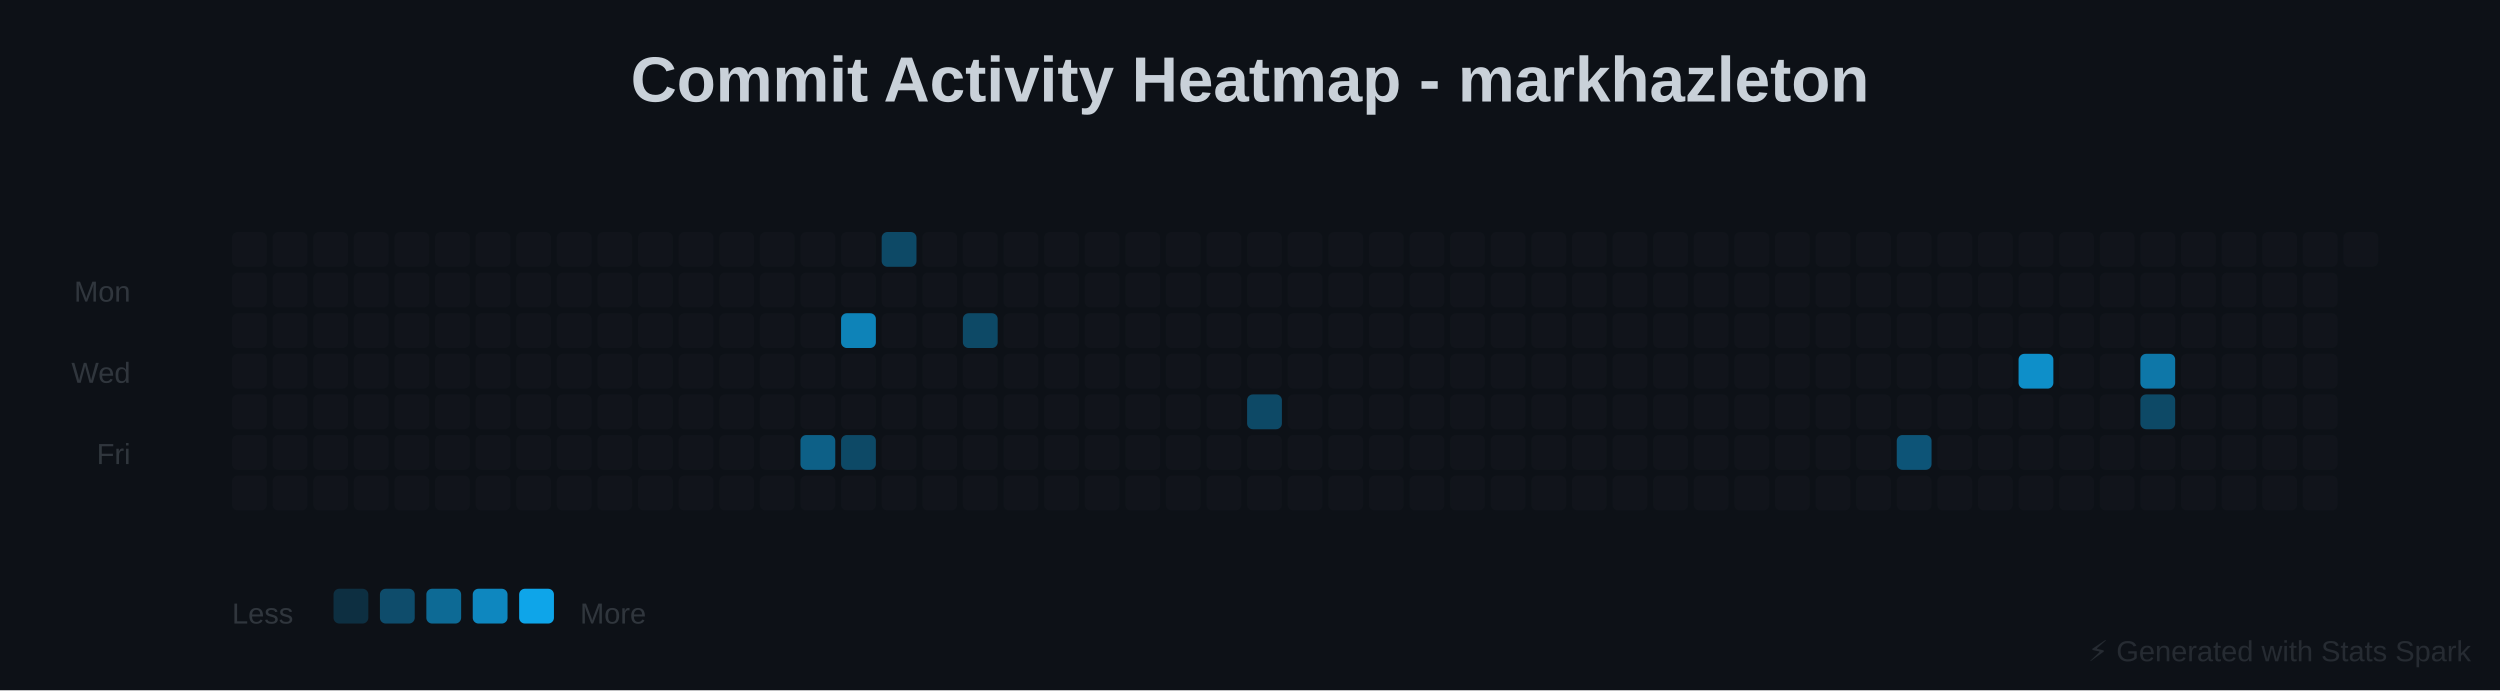
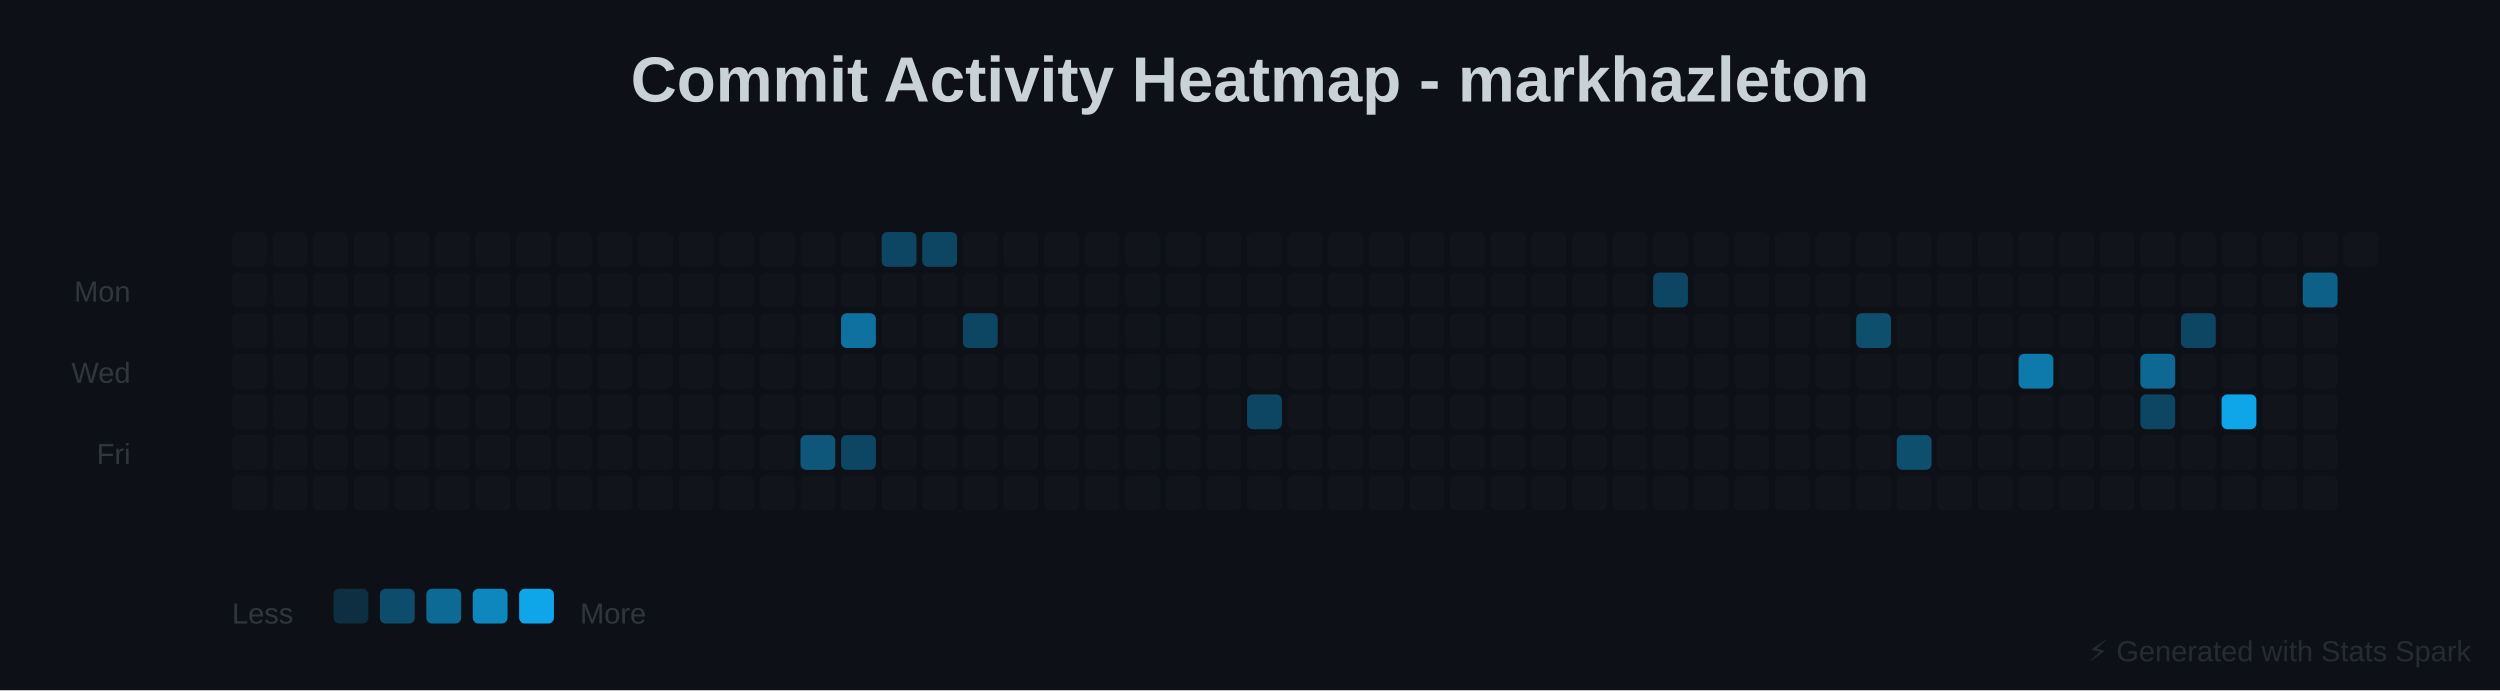
<svg xmlns="http://www.w3.org/2000/svg" baseProfile="full" height="238" version="1.1" width="862">
  <defs />
  <rect fill="#0D1117" height="238" width="862" x="0" y="0" />
  <text fill="#C9D1D9" font-family="Arial, sans-serif" font-size="22px" font-weight="bold" text-anchor="middle" x="431" y="35">Commit Activity Heatmap - markhazleton</text>
  <text fill="#30363D" font-family="Arial, sans-serif" font-size="10px" text-anchor="end" x="45" y="104">Mon</text>
  <text fill="#30363D" font-family="Arial, sans-serif" font-size="10px" text-anchor="end" x="45" y="132">Wed</text>
  <text fill="#30363D" font-family="Arial, sans-serif" font-size="10px" text-anchor="end" x="45" y="160">Fri</text>
  <rect fill="#30363D" height="12" opacity="0.1" rx="2" width="12" x="80" y="80" />
  <rect fill="#30363D" height="12" opacity="0.1" rx="2" width="12" x="80" y="94" />
  <rect fill="#30363D" height="12" opacity="0.1" rx="2" width="12" x="80" y="108" />
  <rect fill="#30363D" height="12" opacity="0.1" rx="2" width="12" x="80" y="122" />
  <rect fill="#30363D" height="12" opacity="0.1" rx="2" width="12" x="80" y="136" />
  <rect fill="#30363D" height="12" opacity="0.1" rx="2" width="12" x="80" y="150" />
  <rect fill="#30363D" height="12" opacity="0.1" rx="2" width="12" x="80" y="164" />
  <rect fill="#30363D" height="12" opacity="0.1" rx="2" width="12" x="94" y="80" />
  <rect fill="#30363D" height="12" opacity="0.1" rx="2" width="12" x="94" y="94" />
  <rect fill="#30363D" height="12" opacity="0.1" rx="2" width="12" x="94" y="108" />
  <rect fill="#30363D" height="12" opacity="0.1" rx="2" width="12" x="94" y="122" />
  <rect fill="#30363D" height="12" opacity="0.1" rx="2" width="12" x="94" y="136" />
  <rect fill="#30363D" height="12" opacity="0.1" rx="2" width="12" x="94" y="150" />
  <rect fill="#30363D" height="12" opacity="0.1" rx="2" width="12" x="94" y="164" />
  <rect fill="#30363D" height="12" opacity="0.1" rx="2" width="12" x="108" y="80" />
  <rect fill="#30363D" height="12" opacity="0.1" rx="2" width="12" x="108" y="94" />
  <rect fill="#30363D" height="12" opacity="0.1" rx="2" width="12" x="108" y="108" />
  <rect fill="#30363D" height="12" opacity="0.1" rx="2" width="12" x="108" y="122" />
  <rect fill="#30363D" height="12" opacity="0.1" rx="2" width="12" x="108" y="136" />
  <rect fill="#30363D" height="12" opacity="0.1" rx="2" width="12" x="108" y="150" />
  <rect fill="#30363D" height="12" opacity="0.1" rx="2" width="12" x="108" y="164" />
  <rect fill="#30363D" height="12" opacity="0.1" rx="2" width="12" x="122" y="80" />
  <rect fill="#30363D" height="12" opacity="0.1" rx="2" width="12" x="122" y="94" />
  <rect fill="#30363D" height="12" opacity="0.1" rx="2" width="12" x="122" y="108" />
  <rect fill="#30363D" height="12" opacity="0.1" rx="2" width="12" x="122" y="122" />
  <rect fill="#30363D" height="12" opacity="0.1" rx="2" width="12" x="122" y="136" />
  <rect fill="#30363D" height="12" opacity="0.1" rx="2" width="12" x="122" y="150" />
  <rect fill="#30363D" height="12" opacity="0.1" rx="2" width="12" x="122" y="164" />
  <rect fill="#30363D" height="12" opacity="0.1" rx="2" width="12" x="136" y="80" />
  <rect fill="#30363D" height="12" opacity="0.1" rx="2" width="12" x="136" y="94" />
  <rect fill="#30363D" height="12" opacity="0.1" rx="2" width="12" x="136" y="108" />
  <rect fill="#30363D" height="12" opacity="0.1" rx="2" width="12" x="136" y="122" />
  <rect fill="#30363D" height="12" opacity="0.1" rx="2" width="12" x="136" y="136" />
  <rect fill="#30363D" height="12" opacity="0.1" rx="2" width="12" x="136" y="150" />
  <rect fill="#30363D" height="12" opacity="0.1" rx="2" width="12" x="136" y="164" />
  <rect fill="#30363D" height="12" opacity="0.1" rx="2" width="12" x="150" y="80" />
  <rect fill="#30363D" height="12" opacity="0.1" rx="2" width="12" x="150" y="94" />
  <rect fill="#30363D" height="12" opacity="0.1" rx="2" width="12" x="150" y="108" />
  <rect fill="#30363D" height="12" opacity="0.1" rx="2" width="12" x="150" y="122" />
  <rect fill="#30363D" height="12" opacity="0.1" rx="2" width="12" x="150" y="136" />
  <rect fill="#30363D" height="12" opacity="0.1" rx="2" width="12" x="150" y="150" />
  <rect fill="#30363D" height="12" opacity="0.1" rx="2" width="12" x="150" y="164" />
  <rect fill="#30363D" height="12" opacity="0.1" rx="2" width="12" x="164" y="80" />
  <rect fill="#30363D" height="12" opacity="0.1" rx="2" width="12" x="164" y="94" />
  <rect fill="#30363D" height="12" opacity="0.1" rx="2" width="12" x="164" y="108" />
  <rect fill="#30363D" height="12" opacity="0.1" rx="2" width="12" x="164" y="122" />
  <rect fill="#30363D" height="12" opacity="0.1" rx="2" width="12" x="164" y="136" />
  <rect fill="#30363D" height="12" opacity="0.1" rx="2" width="12" x="164" y="150" />
  <rect fill="#30363D" height="12" opacity="0.1" rx="2" width="12" x="164" y="164" />
  <rect fill="#30363D" height="12" opacity="0.1" rx="2" width="12" x="178" y="80" />
  <rect fill="#30363D" height="12" opacity="0.1" rx="2" width="12" x="178" y="94" />
  <rect fill="#30363D" height="12" opacity="0.1" rx="2" width="12" x="178" y="108" />
  <rect fill="#30363D" height="12" opacity="0.1" rx="2" width="12" x="178" y="122" />
  <rect fill="#30363D" height="12" opacity="0.1" rx="2" width="12" x="178" y="136" />
  <rect fill="#30363D" height="12" opacity="0.1" rx="2" width="12" x="178" y="150" />
  <rect fill="#30363D" height="12" opacity="0.1" rx="2" width="12" x="178" y="164" />
  <rect fill="#30363D" height="12" opacity="0.1" rx="2" width="12" x="192" y="80" />
  <rect fill="#30363D" height="12" opacity="0.1" rx="2" width="12" x="192" y="94" />
  <rect fill="#30363D" height="12" opacity="0.1" rx="2" width="12" x="192" y="108" />
  <rect fill="#30363D" height="12" opacity="0.1" rx="2" width="12" x="192" y="122" />
  <rect fill="#30363D" height="12" opacity="0.1" rx="2" width="12" x="192" y="136" />
  <rect fill="#30363D" height="12" opacity="0.1" rx="2" width="12" x="192" y="150" />
  <rect fill="#30363D" height="12" opacity="0.1" rx="2" width="12" x="192" y="164" />
  <rect fill="#30363D" height="12" opacity="0.1" rx="2" width="12" x="206" y="80" />
  <rect fill="#30363D" height="12" opacity="0.1" rx="2" width="12" x="206" y="94" />
  <rect fill="#30363D" height="12" opacity="0.1" rx="2" width="12" x="206" y="108" />
  <rect fill="#30363D" height="12" opacity="0.1" rx="2" width="12" x="206" y="122" />
  <rect fill="#30363D" height="12" opacity="0.1" rx="2" width="12" x="206" y="136" />
  <rect fill="#30363D" height="12" opacity="0.1" rx="2" width="12" x="206" y="150" />
  <rect fill="#30363D" height="12" opacity="0.1" rx="2" width="12" x="206" y="164" />
  <rect fill="#30363D" height="12" opacity="0.1" rx="2" width="12" x="220" y="80" />
  <rect fill="#30363D" height="12" opacity="0.1" rx="2" width="12" x="220" y="94" />
  <rect fill="#30363D" height="12" opacity="0.1" rx="2" width="12" x="220" y="108" />
  <rect fill="#30363D" height="12" opacity="0.1" rx="2" width="12" x="220" y="122" />
  <rect fill="#30363D" height="12" opacity="0.1" rx="2" width="12" x="220" y="136" />
  <rect fill="#30363D" height="12" opacity="0.1" rx="2" width="12" x="220" y="150" />
  <rect fill="#30363D" height="12" opacity="0.1" rx="2" width="12" x="220" y="164" />
  <rect fill="#30363D" height="12" opacity="0.1" rx="2" width="12" x="234" y="80" />
  <rect fill="#30363D" height="12" opacity="0.1" rx="2" width="12" x="234" y="94" />
  <rect fill="#30363D" height="12" opacity="0.1" rx="2" width="12" x="234" y="108" />
  <rect fill="#30363D" height="12" opacity="0.1" rx="2" width="12" x="234" y="122" />
  <rect fill="#30363D" height="12" opacity="0.1" rx="2" width="12" x="234" y="136" />
  <rect fill="#30363D" height="12" opacity="0.1" rx="2" width="12" x="234" y="150" />
  <rect fill="#30363D" height="12" opacity="0.1" rx="2" width="12" x="234" y="164" />
  <rect fill="#30363D" height="12" opacity="0.1" rx="2" width="12" x="248" y="80" />
  <rect fill="#30363D" height="12" opacity="0.1" rx="2" width="12" x="248" y="94" />
  <rect fill="#30363D" height="12" opacity="0.1" rx="2" width="12" x="248" y="108" />
  <rect fill="#30363D" height="12" opacity="0.1" rx="2" width="12" x="248" y="122" />
  <rect fill="#30363D" height="12" opacity="0.1" rx="2" width="12" x="248" y="136" />
  <rect fill="#30363D" height="12" opacity="0.1" rx="2" width="12" x="248" y="150" />
  <rect fill="#30363D" height="12" opacity="0.1" rx="2" width="12" x="248" y="164" />
  <rect fill="#30363D" height="12" opacity="0.1" rx="2" width="12" x="262" y="80" />
  <rect fill="#30363D" height="12" opacity="0.1" rx="2" width="12" x="262" y="94" />
  <rect fill="#30363D" height="12" opacity="0.1" rx="2" width="12" x="262" y="108" />
  <rect fill="#30363D" height="12" opacity="0.1" rx="2" width="12" x="262" y="122" />
  <rect fill="#30363D" height="12" opacity="0.1" rx="2" width="12" x="262" y="136" />
  <rect fill="#30363D" height="12" opacity="0.1" rx="2" width="12" x="262" y="150" />
  <rect fill="#30363D" height="12" opacity="0.1" rx="2" width="12" x="262" y="164" />
  <rect fill="#30363D" height="12" opacity="0.1" rx="2" width="12" x="276" y="80" />
  <rect fill="#30363D" height="12" opacity="0.1" rx="2" width="12" x="276" y="94" />
  <rect fill="#30363D" height="12" opacity="0.1" rx="2" width="12" x="276" y="108" />
  <rect fill="#30363D" height="12" opacity="0.1" rx="2" width="12" x="276" y="122" />
  <rect fill="#30363D" height="12" opacity="0.1" rx="2" width="12" x="276" y="136" />
-   <rect fill="#0EA5E9" height="12" opacity="0.533" rx="2" width="12" x="276" y="150" />
+   <rect fill="#0EA5E9" height="12" opacity="0.475" rx="2" width="12" x="276" y="150" />
  <rect fill="#30363D" height="12" opacity="0.1" rx="2" width="12" x="276" y="164" />
  <rect fill="#30363D" height="12" opacity="0.1" rx="2" width="12" x="290" y="80" />
  <rect fill="#30363D" height="12" opacity="0.1" rx="2" width="12" x="290" y="94" />
-   <rect fill="#0EA5E9" height="12" opacity="0.767" rx="2" width="12" x="290" y="108" />
+   <rect fill="#0EA5E9" height="12" opacity="0.65" rx="2" width="12" x="290" y="108" />
  <rect fill="#30363D" height="12" opacity="0.1" rx="2" width="12" x="290" y="122" />
  <rect fill="#30363D" height="12" opacity="0.1" rx="2" width="12" x="290" y="136" />
-   <rect fill="#0EA5E9" height="12" opacity="0.378" rx="2" width="12" x="290" y="150" />
+   <rect fill="#0EA5E9" height="12" opacity="0.358" rx="2" width="12" x="290" y="150" />
  <rect fill="#30363D" height="12" opacity="0.1" rx="2" width="12" x="290" y="164" />
-   <rect fill="#0EA5E9" height="12" opacity="0.378" rx="2" width="12" x="304" y="80" />
+   <rect fill="#0EA5E9" height="12" opacity="0.358" rx="2" width="12" x="304" y="80" />
  <rect fill="#30363D" height="12" opacity="0.1" rx="2" width="12" x="304" y="94" />
  <rect fill="#30363D" height="12" opacity="0.1" rx="2" width="12" x="304" y="108" />
  <rect fill="#30363D" height="12" opacity="0.1" rx="2" width="12" x="304" y="122" />
  <rect fill="#30363D" height="12" opacity="0.1" rx="2" width="12" x="304" y="136" />
  <rect fill="#30363D" height="12" opacity="0.1" rx="2" width="12" x="304" y="150" />
  <rect fill="#30363D" height="12" opacity="0.1" rx="2" width="12" x="304" y="164" />
-   <rect fill="#30363D" height="12" opacity="0.1" rx="2" width="12" x="318" y="80" />
+   <rect fill="#0EA5E9" height="12" opacity="0.358" rx="2" width="12" x="318" y="80" />
  <rect fill="#30363D" height="12" opacity="0.1" rx="2" width="12" x="318" y="94" />
  <rect fill="#30363D" height="12" opacity="0.1" rx="2" width="12" x="318" y="108" />
  <rect fill="#30363D" height="12" opacity="0.1" rx="2" width="12" x="318" y="122" />
  <rect fill="#30363D" height="12" opacity="0.1" rx="2" width="12" x="318" y="136" />
  <rect fill="#30363D" height="12" opacity="0.1" rx="2" width="12" x="318" y="150" />
  <rect fill="#30363D" height="12" opacity="0.1" rx="2" width="12" x="318" y="164" />
  <rect fill="#30363D" height="12" opacity="0.1" rx="2" width="12" x="332" y="80" />
  <rect fill="#30363D" height="12" opacity="0.1" rx="2" width="12" x="332" y="94" />
-   <rect fill="#0EA5E9" height="12" opacity="0.378" rx="2" width="12" x="332" y="108" />
+   <rect fill="#0EA5E9" height="12" opacity="0.358" rx="2" width="12" x="332" y="108" />
  <rect fill="#30363D" height="12" opacity="0.1" rx="2" width="12" x="332" y="122" />
  <rect fill="#30363D" height="12" opacity="0.1" rx="2" width="12" x="332" y="136" />
  <rect fill="#30363D" height="12" opacity="0.1" rx="2" width="12" x="332" y="150" />
  <rect fill="#30363D" height="12" opacity="0.1" rx="2" width="12" x="332" y="164" />
  <rect fill="#30363D" height="12" opacity="0.1" rx="2" width="12" x="346" y="80" />
  <rect fill="#30363D" height="12" opacity="0.1" rx="2" width="12" x="346" y="94" />
  <rect fill="#30363D" height="12" opacity="0.1" rx="2" width="12" x="346" y="108" />
  <rect fill="#30363D" height="12" opacity="0.1" rx="2" width="12" x="346" y="122" />
  <rect fill="#30363D" height="12" opacity="0.1" rx="2" width="12" x="346" y="136" />
  <rect fill="#30363D" height="12" opacity="0.1" rx="2" width="12" x="346" y="150" />
  <rect fill="#30363D" height="12" opacity="0.1" rx="2" width="12" x="346" y="164" />
  <rect fill="#30363D" height="12" opacity="0.1" rx="2" width="12" x="360" y="80" />
  <rect fill="#30363D" height="12" opacity="0.1" rx="2" width="12" x="360" y="94" />
  <rect fill="#30363D" height="12" opacity="0.1" rx="2" width="12" x="360" y="108" />
  <rect fill="#30363D" height="12" opacity="0.1" rx="2" width="12" x="360" y="122" />
  <rect fill="#30363D" height="12" opacity="0.1" rx="2" width="12" x="360" y="136" />
  <rect fill="#30363D" height="12" opacity="0.1" rx="2" width="12" x="360" y="150" />
  <rect fill="#30363D" height="12" opacity="0.1" rx="2" width="12" x="360" y="164" />
  <rect fill="#30363D" height="12" opacity="0.1" rx="2" width="12" x="374" y="80" />
  <rect fill="#30363D" height="12" opacity="0.1" rx="2" width="12" x="374" y="94" />
  <rect fill="#30363D" height="12" opacity="0.1" rx="2" width="12" x="374" y="108" />
  <rect fill="#30363D" height="12" opacity="0.1" rx="2" width="12" x="374" y="122" />
  <rect fill="#30363D" height="12" opacity="0.1" rx="2" width="12" x="374" y="136" />
  <rect fill="#30363D" height="12" opacity="0.1" rx="2" width="12" x="374" y="150" />
  <rect fill="#30363D" height="12" opacity="0.1" rx="2" width="12" x="374" y="164" />
  <rect fill="#30363D" height="12" opacity="0.1" rx="2" width="12" x="388" y="80" />
  <rect fill="#30363D" height="12" opacity="0.1" rx="2" width="12" x="388" y="94" />
  <rect fill="#30363D" height="12" opacity="0.1" rx="2" width="12" x="388" y="108" />
  <rect fill="#30363D" height="12" opacity="0.1" rx="2" width="12" x="388" y="122" />
  <rect fill="#30363D" height="12" opacity="0.1" rx="2" width="12" x="388" y="136" />
  <rect fill="#30363D" height="12" opacity="0.1" rx="2" width="12" x="388" y="150" />
  <rect fill="#30363D" height="12" opacity="0.1" rx="2" width="12" x="388" y="164" />
  <rect fill="#30363D" height="12" opacity="0.1" rx="2" width="12" x="402" y="80" />
  <rect fill="#30363D" height="12" opacity="0.1" rx="2" width="12" x="402" y="94" />
  <rect fill="#30363D" height="12" opacity="0.1" rx="2" width="12" x="402" y="108" />
  <rect fill="#30363D" height="12" opacity="0.1" rx="2" width="12" x="402" y="122" />
  <rect fill="#30363D" height="12" opacity="0.1" rx="2" width="12" x="402" y="136" />
  <rect fill="#30363D" height="12" opacity="0.1" rx="2" width="12" x="402" y="150" />
  <rect fill="#30363D" height="12" opacity="0.1" rx="2" width="12" x="402" y="164" />
  <rect fill="#30363D" height="12" opacity="0.1" rx="2" width="12" x="416" y="80" />
  <rect fill="#30363D" height="12" opacity="0.1" rx="2" width="12" x="416" y="94" />
  <rect fill="#30363D" height="12" opacity="0.1" rx="2" width="12" x="416" y="108" />
  <rect fill="#30363D" height="12" opacity="0.1" rx="2" width="12" x="416" y="122" />
  <rect fill="#30363D" height="12" opacity="0.1" rx="2" width="12" x="416" y="136" />
  <rect fill="#30363D" height="12" opacity="0.1" rx="2" width="12" x="416" y="150" />
  <rect fill="#30363D" height="12" opacity="0.1" rx="2" width="12" x="416" y="164" />
  <rect fill="#30363D" height="12" opacity="0.1" rx="2" width="12" x="430" y="80" />
  <rect fill="#30363D" height="12" opacity="0.1" rx="2" width="12" x="430" y="94" />
  <rect fill="#30363D" height="12" opacity="0.1" rx="2" width="12" x="430" y="108" />
  <rect fill="#30363D" height="12" opacity="0.1" rx="2" width="12" x="430" y="122" />
-   <rect fill="#0EA5E9" height="12" opacity="0.378" rx="2" width="12" x="430" y="136" />
+   <rect fill="#0EA5E9" height="12" opacity="0.358" rx="2" width="12" x="430" y="136" />
  <rect fill="#30363D" height="12" opacity="0.1" rx="2" width="12" x="430" y="150" />
  <rect fill="#30363D" height="12" opacity="0.1" rx="2" width="12" x="430" y="164" />
  <rect fill="#30363D" height="12" opacity="0.1" rx="2" width="12" x="444" y="80" />
  <rect fill="#30363D" height="12" opacity="0.1" rx="2" width="12" x="444" y="94" />
  <rect fill="#30363D" height="12" opacity="0.1" rx="2" width="12" x="444" y="108" />
  <rect fill="#30363D" height="12" opacity="0.1" rx="2" width="12" x="444" y="122" />
  <rect fill="#30363D" height="12" opacity="0.1" rx="2" width="12" x="444" y="136" />
  <rect fill="#30363D" height="12" opacity="0.1" rx="2" width="12" x="444" y="150" />
  <rect fill="#30363D" height="12" opacity="0.1" rx="2" width="12" x="444" y="164" />
  <rect fill="#30363D" height="12" opacity="0.1" rx="2" width="12" x="458" y="80" />
  <rect fill="#30363D" height="12" opacity="0.1" rx="2" width="12" x="458" y="94" />
  <rect fill="#30363D" height="12" opacity="0.1" rx="2" width="12" x="458" y="108" />
  <rect fill="#30363D" height="12" opacity="0.1" rx="2" width="12" x="458" y="122" />
  <rect fill="#30363D" height="12" opacity="0.1" rx="2" width="12" x="458" y="136" />
  <rect fill="#30363D" height="12" opacity="0.1" rx="2" width="12" x="458" y="150" />
  <rect fill="#30363D" height="12" opacity="0.1" rx="2" width="12" x="458" y="164" />
  <rect fill="#30363D" height="12" opacity="0.1" rx="2" width="12" x="472" y="80" />
  <rect fill="#30363D" height="12" opacity="0.1" rx="2" width="12" x="472" y="94" />
  <rect fill="#30363D" height="12" opacity="0.1" rx="2" width="12" x="472" y="108" />
  <rect fill="#30363D" height="12" opacity="0.1" rx="2" width="12" x="472" y="122" />
  <rect fill="#30363D" height="12" opacity="0.1" rx="2" width="12" x="472" y="136" />
  <rect fill="#30363D" height="12" opacity="0.1" rx="2" width="12" x="472" y="150" />
  <rect fill="#30363D" height="12" opacity="0.1" rx="2" width="12" x="472" y="164" />
  <rect fill="#30363D" height="12" opacity="0.1" rx="2" width="12" x="486" y="80" />
  <rect fill="#30363D" height="12" opacity="0.1" rx="2" width="12" x="486" y="94" />
  <rect fill="#30363D" height="12" opacity="0.1" rx="2" width="12" x="486" y="108" />
  <rect fill="#30363D" height="12" opacity="0.1" rx="2" width="12" x="486" y="122" />
  <rect fill="#30363D" height="12" opacity="0.1" rx="2" width="12" x="486" y="136" />
  <rect fill="#30363D" height="12" opacity="0.1" rx="2" width="12" x="486" y="150" />
  <rect fill="#30363D" height="12" opacity="0.1" rx="2" width="12" x="486" y="164" />
  <rect fill="#30363D" height="12" opacity="0.1" rx="2" width="12" x="500" y="80" />
  <rect fill="#30363D" height="12" opacity="0.1" rx="2" width="12" x="500" y="94" />
  <rect fill="#30363D" height="12" opacity="0.1" rx="2" width="12" x="500" y="108" />
  <rect fill="#30363D" height="12" opacity="0.1" rx="2" width="12" x="500" y="122" />
  <rect fill="#30363D" height="12" opacity="0.1" rx="2" width="12" x="500" y="136" />
  <rect fill="#30363D" height="12" opacity="0.1" rx="2" width="12" x="500" y="150" />
  <rect fill="#30363D" height="12" opacity="0.1" rx="2" width="12" x="500" y="164" />
  <rect fill="#30363D" height="12" opacity="0.1" rx="2" width="12" x="514" y="80" />
  <rect fill="#30363D" height="12" opacity="0.1" rx="2" width="12" x="514" y="94" />
  <rect fill="#30363D" height="12" opacity="0.1" rx="2" width="12" x="514" y="108" />
  <rect fill="#30363D" height="12" opacity="0.1" rx="2" width="12" x="514" y="122" />
  <rect fill="#30363D" height="12" opacity="0.1" rx="2" width="12" x="514" y="136" />
  <rect fill="#30363D" height="12" opacity="0.1" rx="2" width="12" x="514" y="150" />
  <rect fill="#30363D" height="12" opacity="0.1" rx="2" width="12" x="514" y="164" />
  <rect fill="#30363D" height="12" opacity="0.1" rx="2" width="12" x="528" y="80" />
  <rect fill="#30363D" height="12" opacity="0.1" rx="2" width="12" x="528" y="94" />
  <rect fill="#30363D" height="12" opacity="0.1" rx="2" width="12" x="528" y="108" />
  <rect fill="#30363D" height="12" opacity="0.1" rx="2" width="12" x="528" y="122" />
  <rect fill="#30363D" height="12" opacity="0.1" rx="2" width="12" x="528" y="136" />
  <rect fill="#30363D" height="12" opacity="0.1" rx="2" width="12" x="528" y="150" />
  <rect fill="#30363D" height="12" opacity="0.1" rx="2" width="12" x="528" y="164" />
  <rect fill="#30363D" height="12" opacity="0.1" rx="2" width="12" x="542" y="80" />
  <rect fill="#30363D" height="12" opacity="0.1" rx="2" width="12" x="542" y="94" />
  <rect fill="#30363D" height="12" opacity="0.1" rx="2" width="12" x="542" y="108" />
  <rect fill="#30363D" height="12" opacity="0.1" rx="2" width="12" x="542" y="122" />
  <rect fill="#30363D" height="12" opacity="0.1" rx="2" width="12" x="542" y="136" />
  <rect fill="#30363D" height="12" opacity="0.1" rx="2" width="12" x="542" y="150" />
  <rect fill="#30363D" height="12" opacity="0.1" rx="2" width="12" x="542" y="164" />
  <rect fill="#30363D" height="12" opacity="0.1" rx="2" width="12" x="556" y="80" />
  <rect fill="#30363D" height="12" opacity="0.1" rx="2" width="12" x="556" y="94" />
  <rect fill="#30363D" height="12" opacity="0.1" rx="2" width="12" x="556" y="108" />
  <rect fill="#30363D" height="12" opacity="0.1" rx="2" width="12" x="556" y="122" />
  <rect fill="#30363D" height="12" opacity="0.1" rx="2" width="12" x="556" y="136" />
  <rect fill="#30363D" height="12" opacity="0.1" rx="2" width="12" x="556" y="150" />
  <rect fill="#30363D" height="12" opacity="0.1" rx="2" width="12" x="556" y="164" />
  <rect fill="#30363D" height="12" opacity="0.1" rx="2" width="12" x="570" y="80" />
-   <rect fill="#30363D" height="12" opacity="0.1" rx="2" width="12" x="570" y="94" />
+   <rect fill="#0EA5E9" height="12" opacity="0.358" rx="2" width="12" x="570" y="94" />
  <rect fill="#30363D" height="12" opacity="0.1" rx="2" width="12" x="570" y="108" />
  <rect fill="#30363D" height="12" opacity="0.1" rx="2" width="12" x="570" y="122" />
  <rect fill="#30363D" height="12" opacity="0.1" rx="2" width="12" x="570" y="136" />
  <rect fill="#30363D" height="12" opacity="0.1" rx="2" width="12" x="570" y="150" />
  <rect fill="#30363D" height="12" opacity="0.1" rx="2" width="12" x="570" y="164" />
  <rect fill="#30363D" height="12" opacity="0.1" rx="2" width="12" x="584" y="80" />
  <rect fill="#30363D" height="12" opacity="0.1" rx="2" width="12" x="584" y="94" />
  <rect fill="#30363D" height="12" opacity="0.1" rx="2" width="12" x="584" y="108" />
  <rect fill="#30363D" height="12" opacity="0.1" rx="2" width="12" x="584" y="122" />
  <rect fill="#30363D" height="12" opacity="0.1" rx="2" width="12" x="584" y="136" />
  <rect fill="#30363D" height="12" opacity="0.1" rx="2" width="12" x="584" y="150" />
  <rect fill="#30363D" height="12" opacity="0.1" rx="2" width="12" x="584" y="164" />
  <rect fill="#30363D" height="12" opacity="0.1" rx="2" width="12" x="598" y="80" />
  <rect fill="#30363D" height="12" opacity="0.1" rx="2" width="12" x="598" y="94" />
  <rect fill="#30363D" height="12" opacity="0.1" rx="2" width="12" x="598" y="108" />
  <rect fill="#30363D" height="12" opacity="0.1" rx="2" width="12" x="598" y="122" />
  <rect fill="#30363D" height="12" opacity="0.1" rx="2" width="12" x="598" y="136" />
  <rect fill="#30363D" height="12" opacity="0.1" rx="2" width="12" x="598" y="150" />
  <rect fill="#30363D" height="12" opacity="0.1" rx="2" width="12" x="598" y="164" />
  <rect fill="#30363D" height="12" opacity="0.1" rx="2" width="12" x="612" y="80" />
  <rect fill="#30363D" height="12" opacity="0.1" rx="2" width="12" x="612" y="94" />
  <rect fill="#30363D" height="12" opacity="0.1" rx="2" width="12" x="612" y="108" />
  <rect fill="#30363D" height="12" opacity="0.1" rx="2" width="12" x="612" y="122" />
  <rect fill="#30363D" height="12" opacity="0.1" rx="2" width="12" x="612" y="136" />
  <rect fill="#30363D" height="12" opacity="0.1" rx="2" width="12" x="612" y="150" />
  <rect fill="#30363D" height="12" opacity="0.1" rx="2" width="12" x="612" y="164" />
  <rect fill="#30363D" height="12" opacity="0.1" rx="2" width="12" x="626" y="80" />
  <rect fill="#30363D" height="12" opacity="0.1" rx="2" width="12" x="626" y="94" />
  <rect fill="#30363D" height="12" opacity="0.1" rx="2" width="12" x="626" y="108" />
  <rect fill="#30363D" height="12" opacity="0.1" rx="2" width="12" x="626" y="122" />
  <rect fill="#30363D" height="12" opacity="0.1" rx="2" width="12" x="626" y="136" />
  <rect fill="#30363D" height="12" opacity="0.1" rx="2" width="12" x="626" y="150" />
  <rect fill="#30363D" height="12" opacity="0.1" rx="2" width="12" x="626" y="164" />
  <rect fill="#30363D" height="12" opacity="0.1" rx="2" width="12" x="640" y="80" />
  <rect fill="#30363D" height="12" opacity="0.1" rx="2" width="12" x="640" y="94" />
-   <rect fill="#30363D" height="12" opacity="0.1" rx="2" width="12" x="640" y="108" />
+   <rect fill="#0EA5E9" height="12" opacity="0.417" rx="2" width="12" x="640" y="108" />
  <rect fill="#30363D" height="12" opacity="0.1" rx="2" width="12" x="640" y="122" />
  <rect fill="#30363D" height="12" opacity="0.1" rx="2" width="12" x="640" y="136" />
  <rect fill="#30363D" height="12" opacity="0.1" rx="2" width="12" x="640" y="150" />
  <rect fill="#30363D" height="12" opacity="0.1" rx="2" width="12" x="640" y="164" />
  <rect fill="#30363D" height="12" opacity="0.1" rx="2" width="12" x="654" y="80" />
  <rect fill="#30363D" height="12" opacity="0.1" rx="2" width="12" x="654" y="94" />
  <rect fill="#30363D" height="12" opacity="0.1" rx="2" width="12" x="654" y="108" />
  <rect fill="#30363D" height="12" opacity="0.1" rx="2" width="12" x="654" y="122" />
  <rect fill="#30363D" height="12" opacity="0.1" rx="2" width="12" x="654" y="136" />
-   <rect fill="#0EA5E9" height="12" opacity="0.456" rx="2" width="12" x="654" y="150" />
+   <rect fill="#0EA5E9" height="12" opacity="0.417" rx="2" width="12" x="654" y="150" />
  <rect fill="#30363D" height="12" opacity="0.1" rx="2" width="12" x="654" y="164" />
  <rect fill="#30363D" height="12" opacity="0.1" rx="2" width="12" x="668" y="80" />
  <rect fill="#30363D" height="12" opacity="0.1" rx="2" width="12" x="668" y="94" />
  <rect fill="#30363D" height="12" opacity="0.1" rx="2" width="12" x="668" y="108" />
  <rect fill="#30363D" height="12" opacity="0.1" rx="2" width="12" x="668" y="122" />
  <rect fill="#30363D" height="12" opacity="0.1" rx="2" width="12" x="668" y="136" />
  <rect fill="#30363D" height="12" opacity="0.1" rx="2" width="12" x="668" y="150" />
  <rect fill="#30363D" height="12" opacity="0.1" rx="2" width="12" x="668" y="164" />
  <rect fill="#30363D" height="12" opacity="0.1" rx="2" width="12" x="682" y="80" />
  <rect fill="#30363D" height="12" opacity="0.1" rx="2" width="12" x="682" y="94" />
  <rect fill="#30363D" height="12" opacity="0.1" rx="2" width="12" x="682" y="108" />
  <rect fill="#30363D" height="12" opacity="0.1" rx="2" width="12" x="682" y="122" />
  <rect fill="#30363D" height="12" opacity="0.1" rx="2" width="12" x="682" y="136" />
  <rect fill="#30363D" height="12" opacity="0.1" rx="2" width="12" x="682" y="150" />
  <rect fill="#30363D" height="12" opacity="0.1" rx="2" width="12" x="682" y="164" />
  <rect fill="#30363D" height="12" opacity="0.1" rx="2" width="12" x="696" y="80" />
  <rect fill="#30363D" height="12" opacity="0.1" rx="2" width="12" x="696" y="94" />
  <rect fill="#30363D" height="12" opacity="0.1" rx="2" width="12" x="696" y="108" />
-   <rect fill="#0EA5E9" height="12" opacity="0.844" rx="2" width="12" x="696" y="122" />
+   <rect fill="#0EA5E9" height="12" opacity="0.708" rx="2" width="12" x="696" y="122" />
  <rect fill="#30363D" height="12" opacity="0.1" rx="2" width="12" x="696" y="136" />
  <rect fill="#30363D" height="12" opacity="0.1" rx="2" width="12" x="696" y="150" />
  <rect fill="#30363D" height="12" opacity="0.1" rx="2" width="12" x="696" y="164" />
  <rect fill="#30363D" height="12" opacity="0.1" rx="2" width="12" x="710" y="80" />
  <rect fill="#30363D" height="12" opacity="0.1" rx="2" width="12" x="710" y="94" />
  <rect fill="#30363D" height="12" opacity="0.1" rx="2" width="12" x="710" y="108" />
  <rect fill="#30363D" height="12" opacity="0.1" rx="2" width="12" x="710" y="122" />
  <rect fill="#30363D" height="12" opacity="0.1" rx="2" width="12" x="710" y="136" />
  <rect fill="#30363D" height="12" opacity="0.1" rx="2" width="12" x="710" y="150" />
  <rect fill="#30363D" height="12" opacity="0.1" rx="2" width="12" x="710" y="164" />
  <rect fill="#30363D" height="12" opacity="0.1" rx="2" width="12" x="724" y="80" />
  <rect fill="#30363D" height="12" opacity="0.1" rx="2" width="12" x="724" y="94" />
  <rect fill="#30363D" height="12" opacity="0.1" rx="2" width="12" x="724" y="108" />
  <rect fill="#30363D" height="12" opacity="0.1" rx="2" width="12" x="724" y="122" />
  <rect fill="#30363D" height="12" opacity="0.1" rx="2" width="12" x="724" y="136" />
  <rect fill="#30363D" height="12" opacity="0.1" rx="2" width="12" x="724" y="150" />
  <rect fill="#30363D" height="12" opacity="0.1" rx="2" width="12" x="724" y="164" />
  <rect fill="#30363D" height="12" opacity="0.1" rx="2" width="12" x="738" y="80" />
  <rect fill="#30363D" height="12" opacity="0.1" rx="2" width="12" x="738" y="94" />
  <rect fill="#30363D" height="12" opacity="0.1" rx="2" width="12" x="738" y="108" />
-   <rect fill="#0EA5E9" height="12" opacity="0.689" rx="2" width="12" x="738" y="122" />
-   <rect fill="#0EA5E9" height="12" opacity="0.378" rx="2" width="12" x="738" y="136" />
+   <rect fill="#0EA5E9" height="12" opacity="0.592" rx="2" width="12" x="738" y="122" />
+   <rect fill="#0EA5E9" height="12" opacity="0.358" rx="2" width="12" x="738" y="136" />
  <rect fill="#30363D" height="12" opacity="0.1" rx="2" width="12" x="738" y="150" />
  <rect fill="#30363D" height="12" opacity="0.1" rx="2" width="12" x="738" y="164" />
  <rect fill="#30363D" height="12" opacity="0.1" rx="2" width="12" x="752" y="80" />
  <rect fill="#30363D" height="12" opacity="0.1" rx="2" width="12" x="752" y="94" />
-   <rect fill="#30363D" height="12" opacity="0.1" rx="2" width="12" x="752" y="108" />
+   <rect fill="#0EA5E9" height="12" opacity="0.358" rx="2" width="12" x="752" y="108" />
  <rect fill="#30363D" height="12" opacity="0.1" rx="2" width="12" x="752" y="122" />
  <rect fill="#30363D" height="12" opacity="0.1" rx="2" width="12" x="752" y="136" />
  <rect fill="#30363D" height="12" opacity="0.1" rx="2" width="12" x="752" y="150" />
  <rect fill="#30363D" height="12" opacity="0.1" rx="2" width="12" x="752" y="164" />
  <rect fill="#30363D" height="12" opacity="0.1" rx="2" width="12" x="766" y="80" />
  <rect fill="#30363D" height="12" opacity="0.1" rx="2" width="12" x="766" y="94" />
  <rect fill="#30363D" height="12" opacity="0.1" rx="2" width="12" x="766" y="108" />
  <rect fill="#30363D" height="12" opacity="0.1" rx="2" width="12" x="766" y="122" />
-   <rect fill="#30363D" height="12" opacity="0.1" rx="2" width="12" x="766" y="136" />
+   <rect fill="#0EA5E9" height="12" opacity="1.0" rx="2" width="12" x="766" y="136" />
  <rect fill="#30363D" height="12" opacity="0.1" rx="2" width="12" x="766" y="150" />
  <rect fill="#30363D" height="12" opacity="0.1" rx="2" width="12" x="766" y="164" />
  <rect fill="#30363D" height="12" opacity="0.1" rx="2" width="12" x="780" y="80" />
  <rect fill="#30363D" height="12" opacity="0.1" rx="2" width="12" x="780" y="94" />
  <rect fill="#30363D" height="12" opacity="0.1" rx="2" width="12" x="780" y="108" />
  <rect fill="#30363D" height="12" opacity="0.1" rx="2" width="12" x="780" y="122" />
  <rect fill="#30363D" height="12" opacity="0.1" rx="2" width="12" x="780" y="136" />
  <rect fill="#30363D" height="12" opacity="0.1" rx="2" width="12" x="780" y="150" />
  <rect fill="#30363D" height="12" opacity="0.1" rx="2" width="12" x="780" y="164" />
  <rect fill="#30363D" height="12" opacity="0.1" rx="2" width="12" x="794" y="80" />
-   <rect fill="#30363D" height="12" opacity="0.1" rx="2" width="12" x="794" y="94" />
+   <rect fill="#0EA5E9" height="12" opacity="0.533" rx="2" width="12" x="794" y="94" />
  <rect fill="#30363D" height="12" opacity="0.1" rx="2" width="12" x="794" y="108" />
  <rect fill="#30363D" height="12" opacity="0.1" rx="2" width="12" x="794" y="122" />
  <rect fill="#30363D" height="12" opacity="0.1" rx="2" width="12" x="794" y="136" />
  <rect fill="#30363D" height="12" opacity="0.1" rx="2" width="12" x="794" y="150" />
  <rect fill="#30363D" height="12" opacity="0.1" rx="2" width="12" x="794" y="164" />
  <rect fill="#30363D" height="12" opacity="0.1" rx="2" width="12" x="808" y="80" />
  <text fill="#30363D" font-family="Arial, sans-serif" font-size="10px" x="80" y="215">Less</text>
  <rect fill="#0EA5E9" height="12" opacity="0.2" rx="2" width="12" x="115" y="203" />
  <rect fill="#0EA5E9" height="12" opacity="0.4" rx="2" width="12" x="131" y="203" />
  <rect fill="#0EA5E9" height="12" opacity="0.6" rx="2" width="12" x="147" y="203" />
  <rect fill="#0EA5E9" height="12" opacity="0.8" rx="2" width="12" x="163" y="203" />
  <rect fill="#0EA5E9" height="12" opacity="1.0" rx="2" width="12" x="179" y="203" />
  <text fill="#30363D" font-family="Arial, sans-serif" font-size="10px" x="200" y="215">More</text>
  <text fill="#30363D" font-family="Arial, sans-serif" font-size="10px" opacity="0.7" text-anchor="end" x="852" y="228">⚡ Generated with Stats Spark</text>
</svg>
